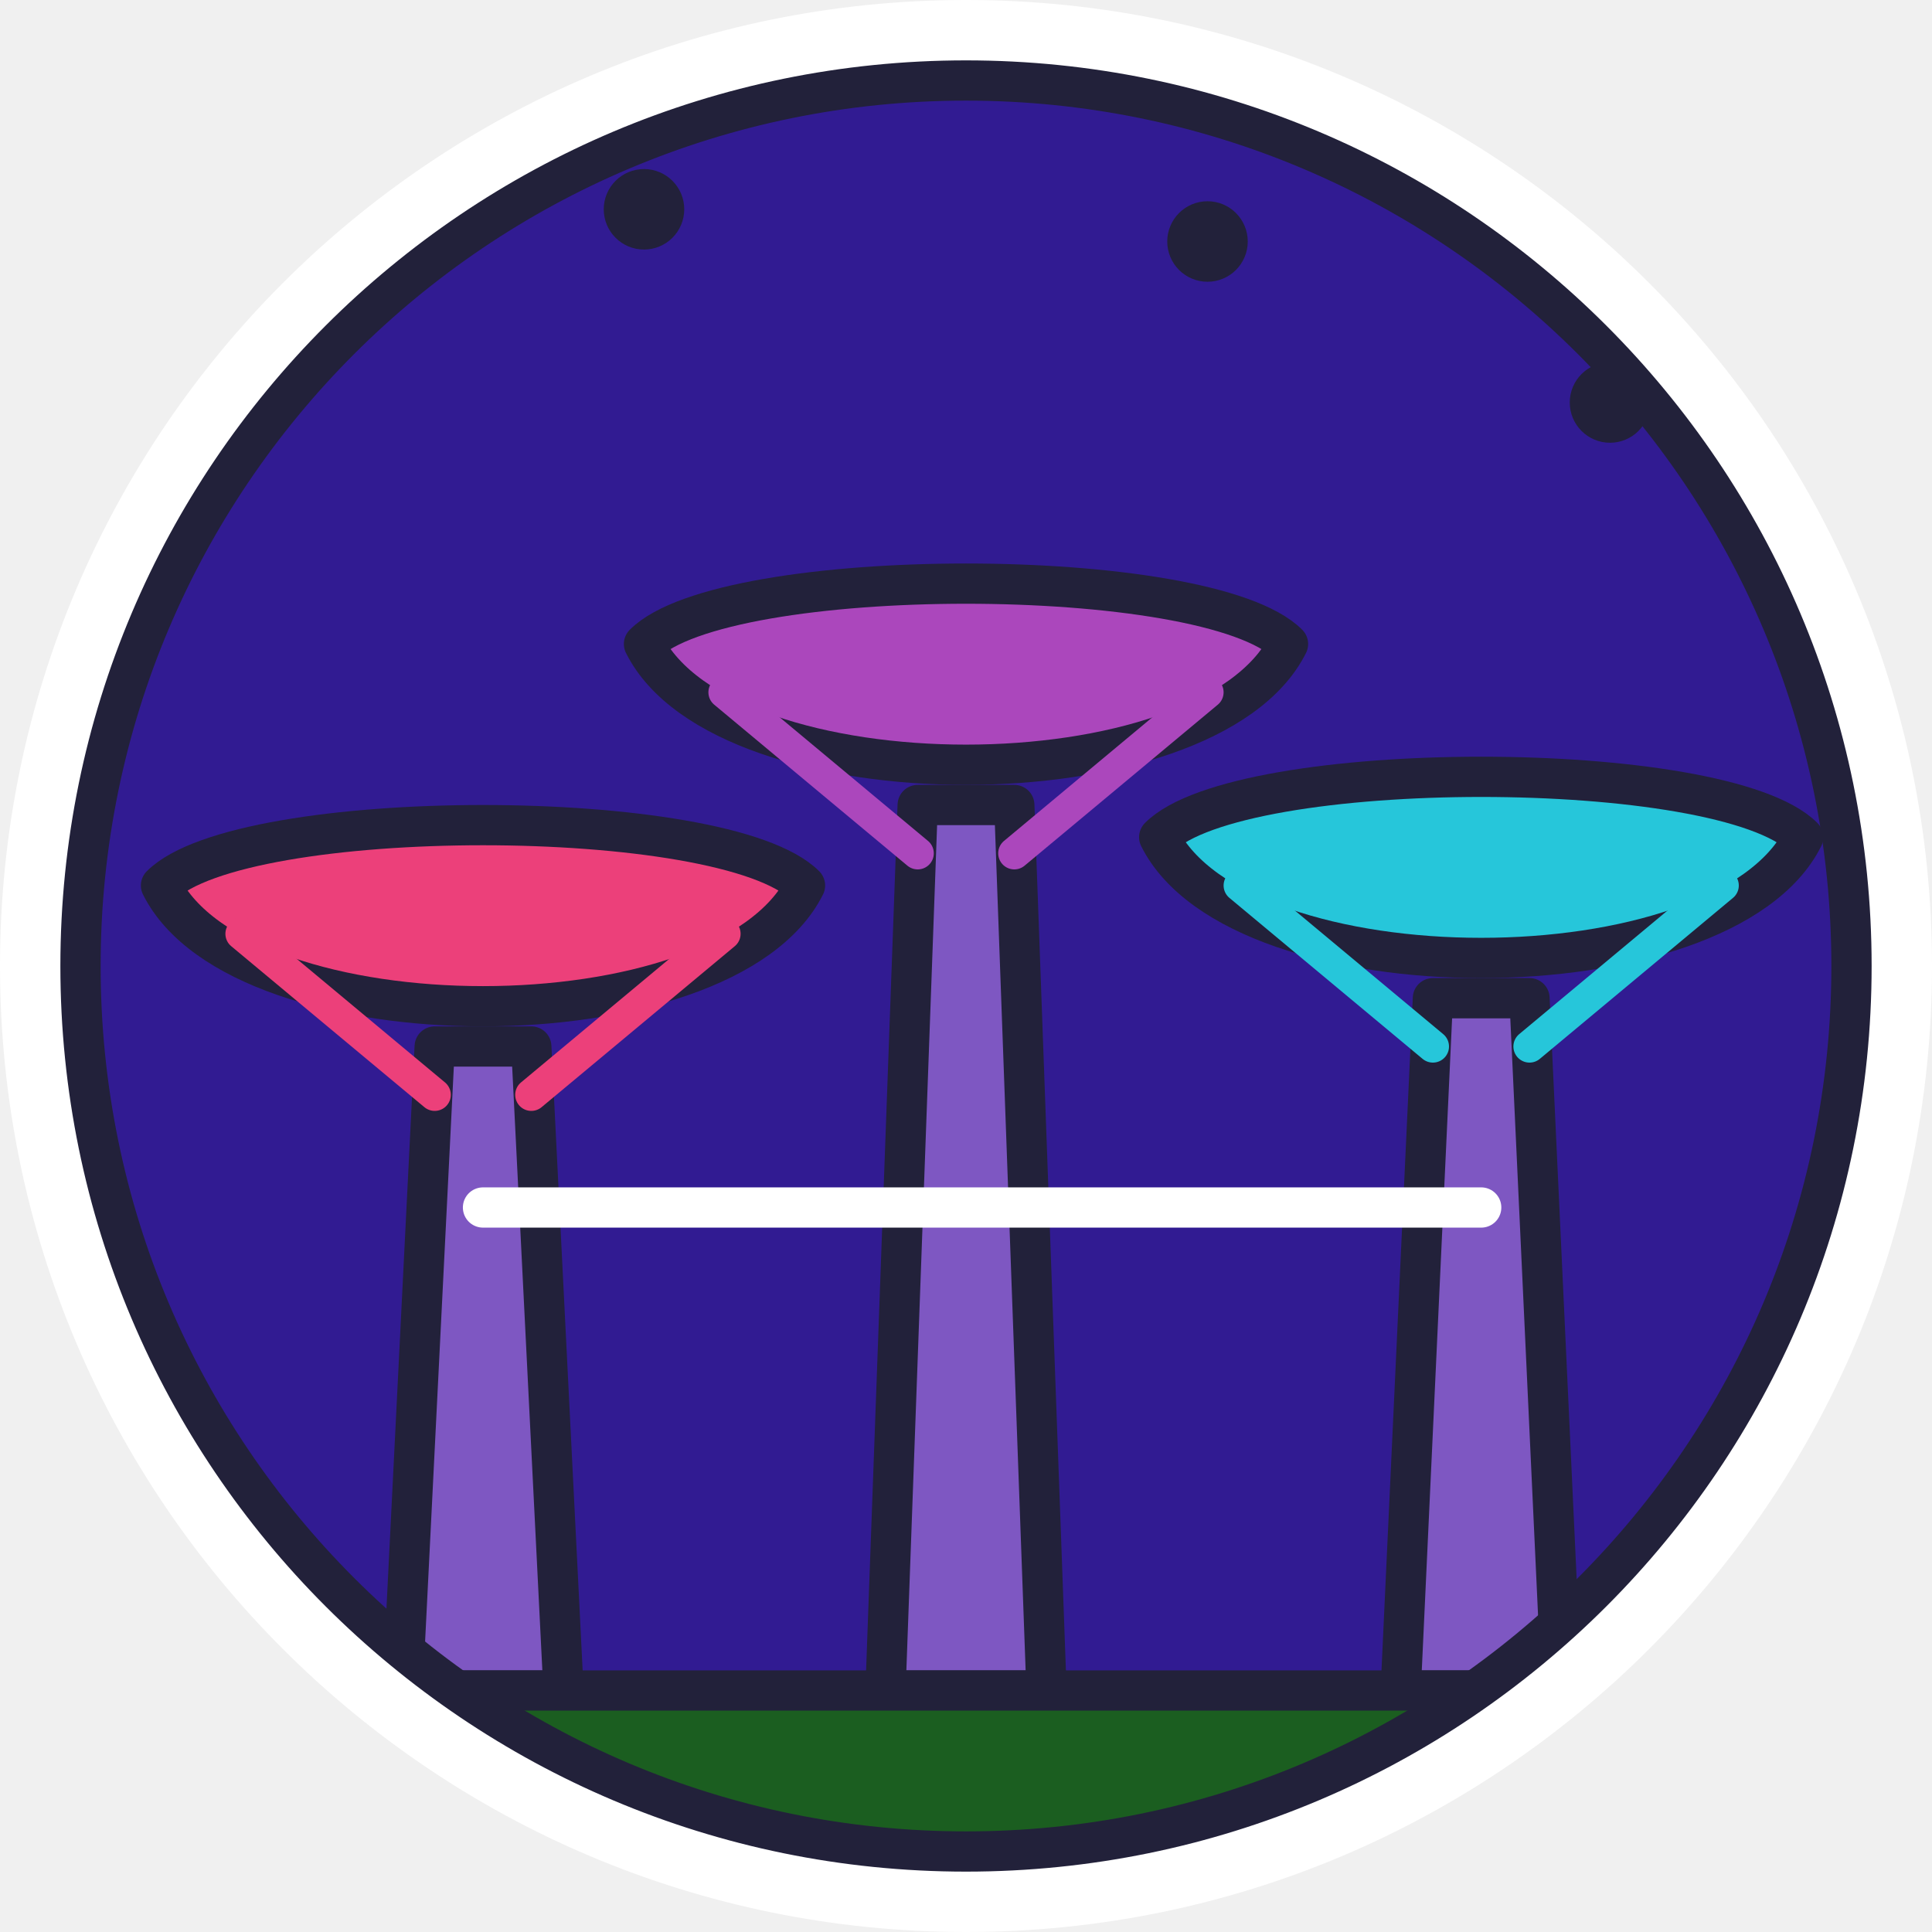
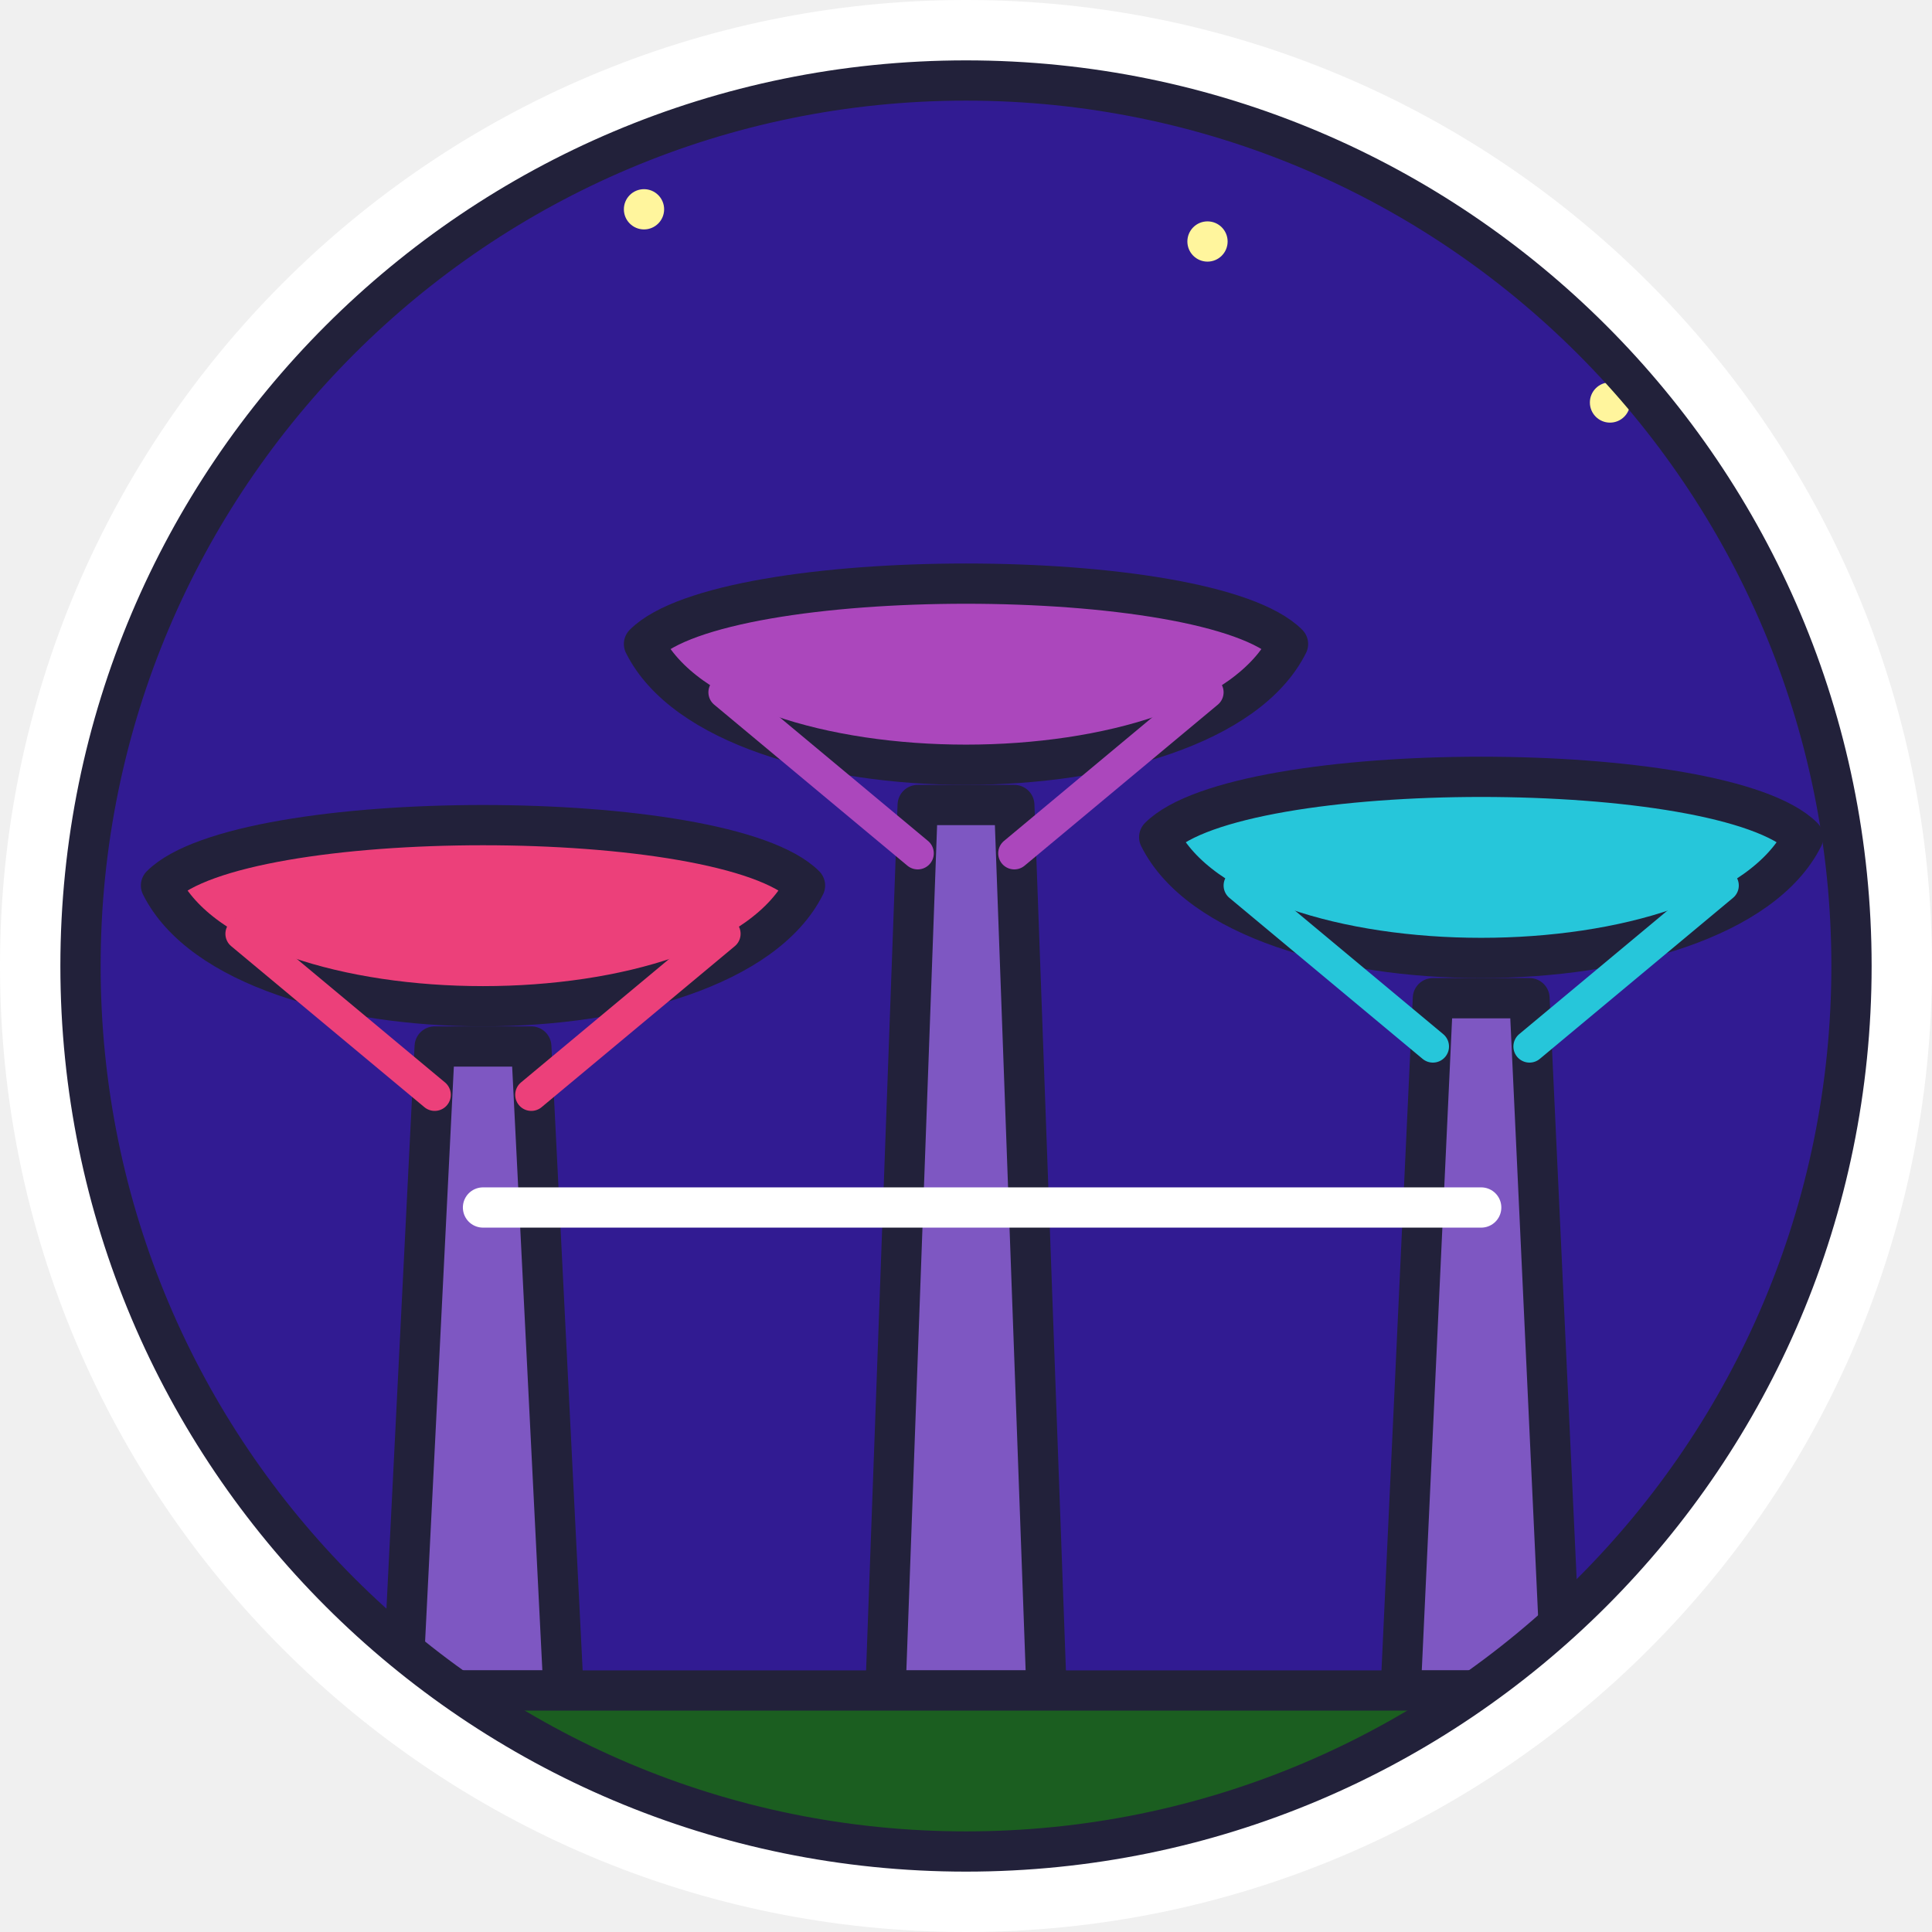
<svg xmlns="http://www.w3.org/2000/svg" viewBox="0 0 240 240" aria-hidden="true">
  <defs>
    <clipPath id="ssg-d1">
      <circle cx="120" cy="120" r="110" />
    </clipPath>
  </defs>
  <circle cx="120" cy="120" r="120" fill="#fff" />
  <circle cx="120" cy="120" r="110" fill="#311B92" />
  <g clip-path="url(#ssg-d1)">
    <g stroke="#22213A" stroke-width="5" stroke-linejoin="round" stroke-linecap="round">
-       <circle cx="30" cy="40" r="2.5" fill="#FFF59D" />
-       <circle cx="80" cy="26" r="2.5" fill="#FFF59D" />
-       <circle cx="200" cy="50" r="2.5" fill="#FFF59D" />
-       <circle cx="150" cy="30" r="2.5" fill="#FFF59D" />
+       <circle cx="30" cy="40" r="2.5" fill="#FFF59D" stroke="none" />
+       <circle cx="80" cy="26" r="2.5" fill="#FFF59D" stroke="none" />
+       <circle cx="200" cy="50" r="2.5" fill="#FFF59D" stroke="none" />
+       <circle cx="150" cy="30" r="2.5" fill="#FFF59D" stroke="none" />
      <path d="M50 210l4-80h12l4 80z" fill="#7E57C2" />
      <path d="M20 110c10 20 70 20 80 0-10-10-70-10-80 0z" fill="#EC407A" />
      <path d="M30 116l24 20M90 116l-24 20" fill="none" stroke="#EC407A" stroke-width="4" />
      <path d="M110 210l4-110h12l4 110z" fill="#7E57C2" />
      <path d="M80 80c10 20 70 20 80 0-10-10-70-10-80 0z" fill="#AB47BC" />
      <path d="M90 86l24 20M150 86l-24 20" fill="none" stroke="#AB47BC" stroke-width="4" />
      <path d="M174 210l4-86h12l4 86z" fill="#7E57C2" />
      <path d="M144 104c10 20 70 20 80 0-10-10-70-10-80 0z" fill="#26C6DA" />
      <path d="M154 110l24 20M214 110l-24 20" fill="none" stroke="#26C6DA" stroke-width="4" />
      <path d="M60 150h124" fill="none" stroke="#FFFFFF" stroke-width="5" />
      <path d="M-4 210h248v40H-4z" fill="#1B5E20" />
    </g>
  </g>
  <circle cx="120" cy="120" r="110" fill="none" stroke="#22213A" stroke-width="5" />
</svg>
